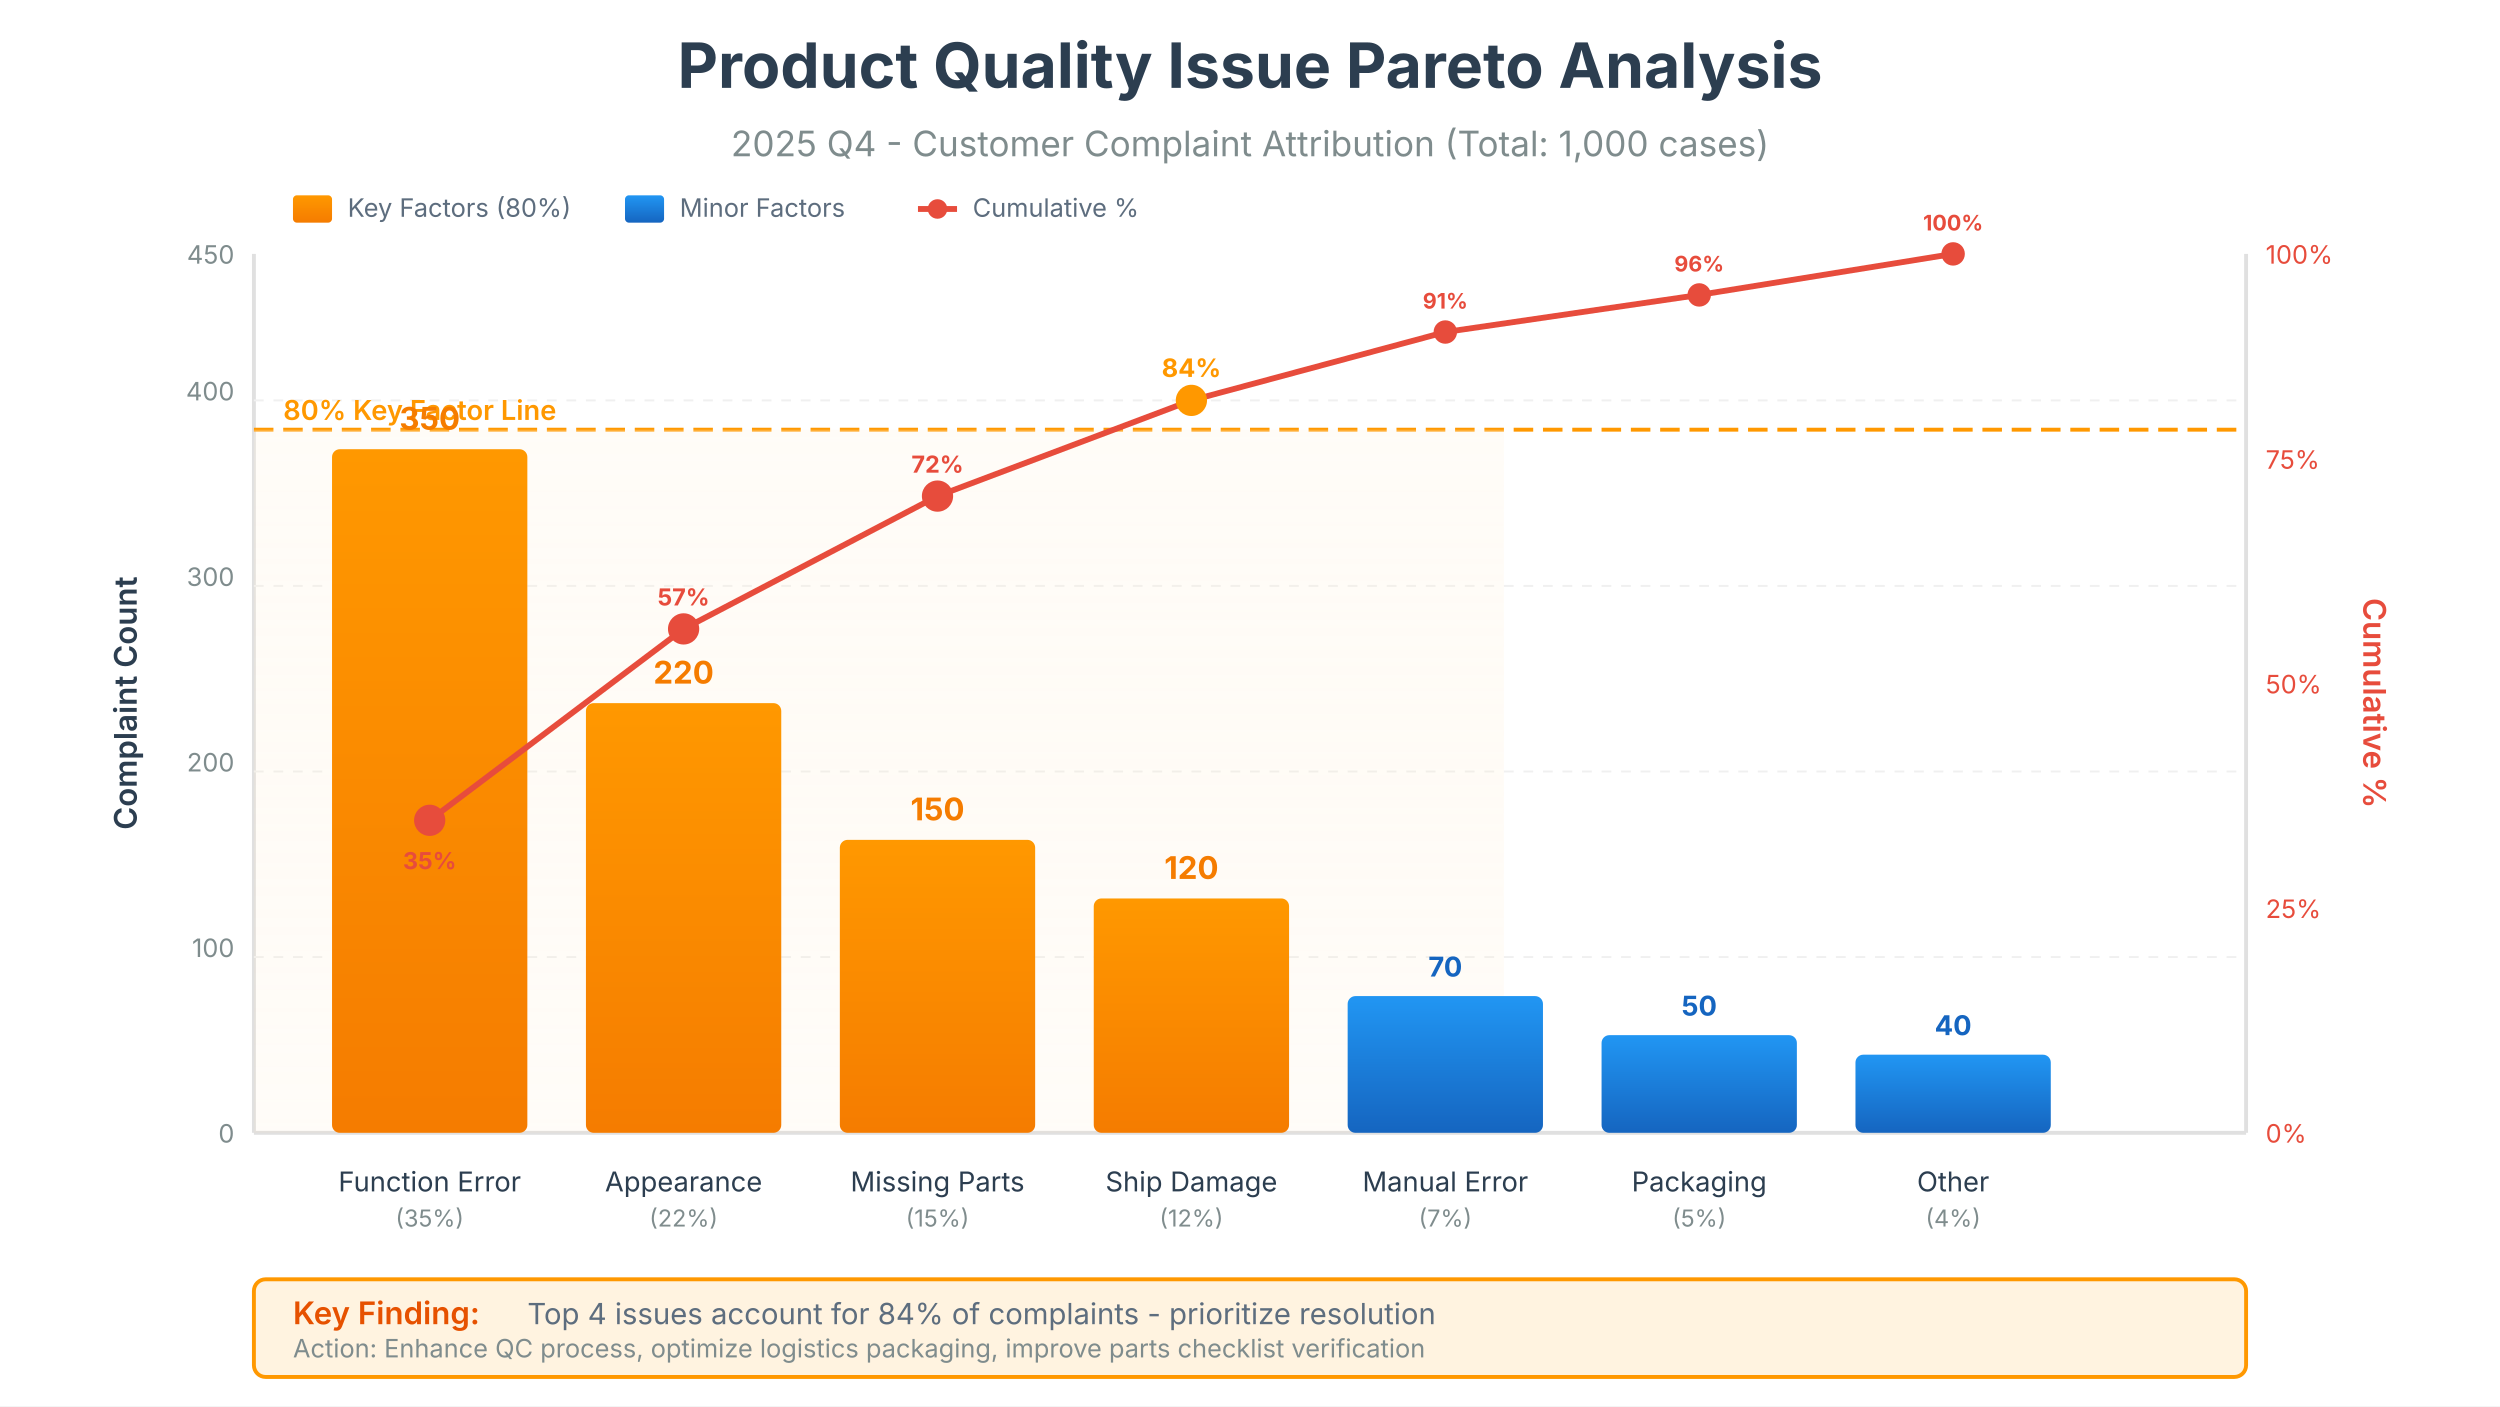
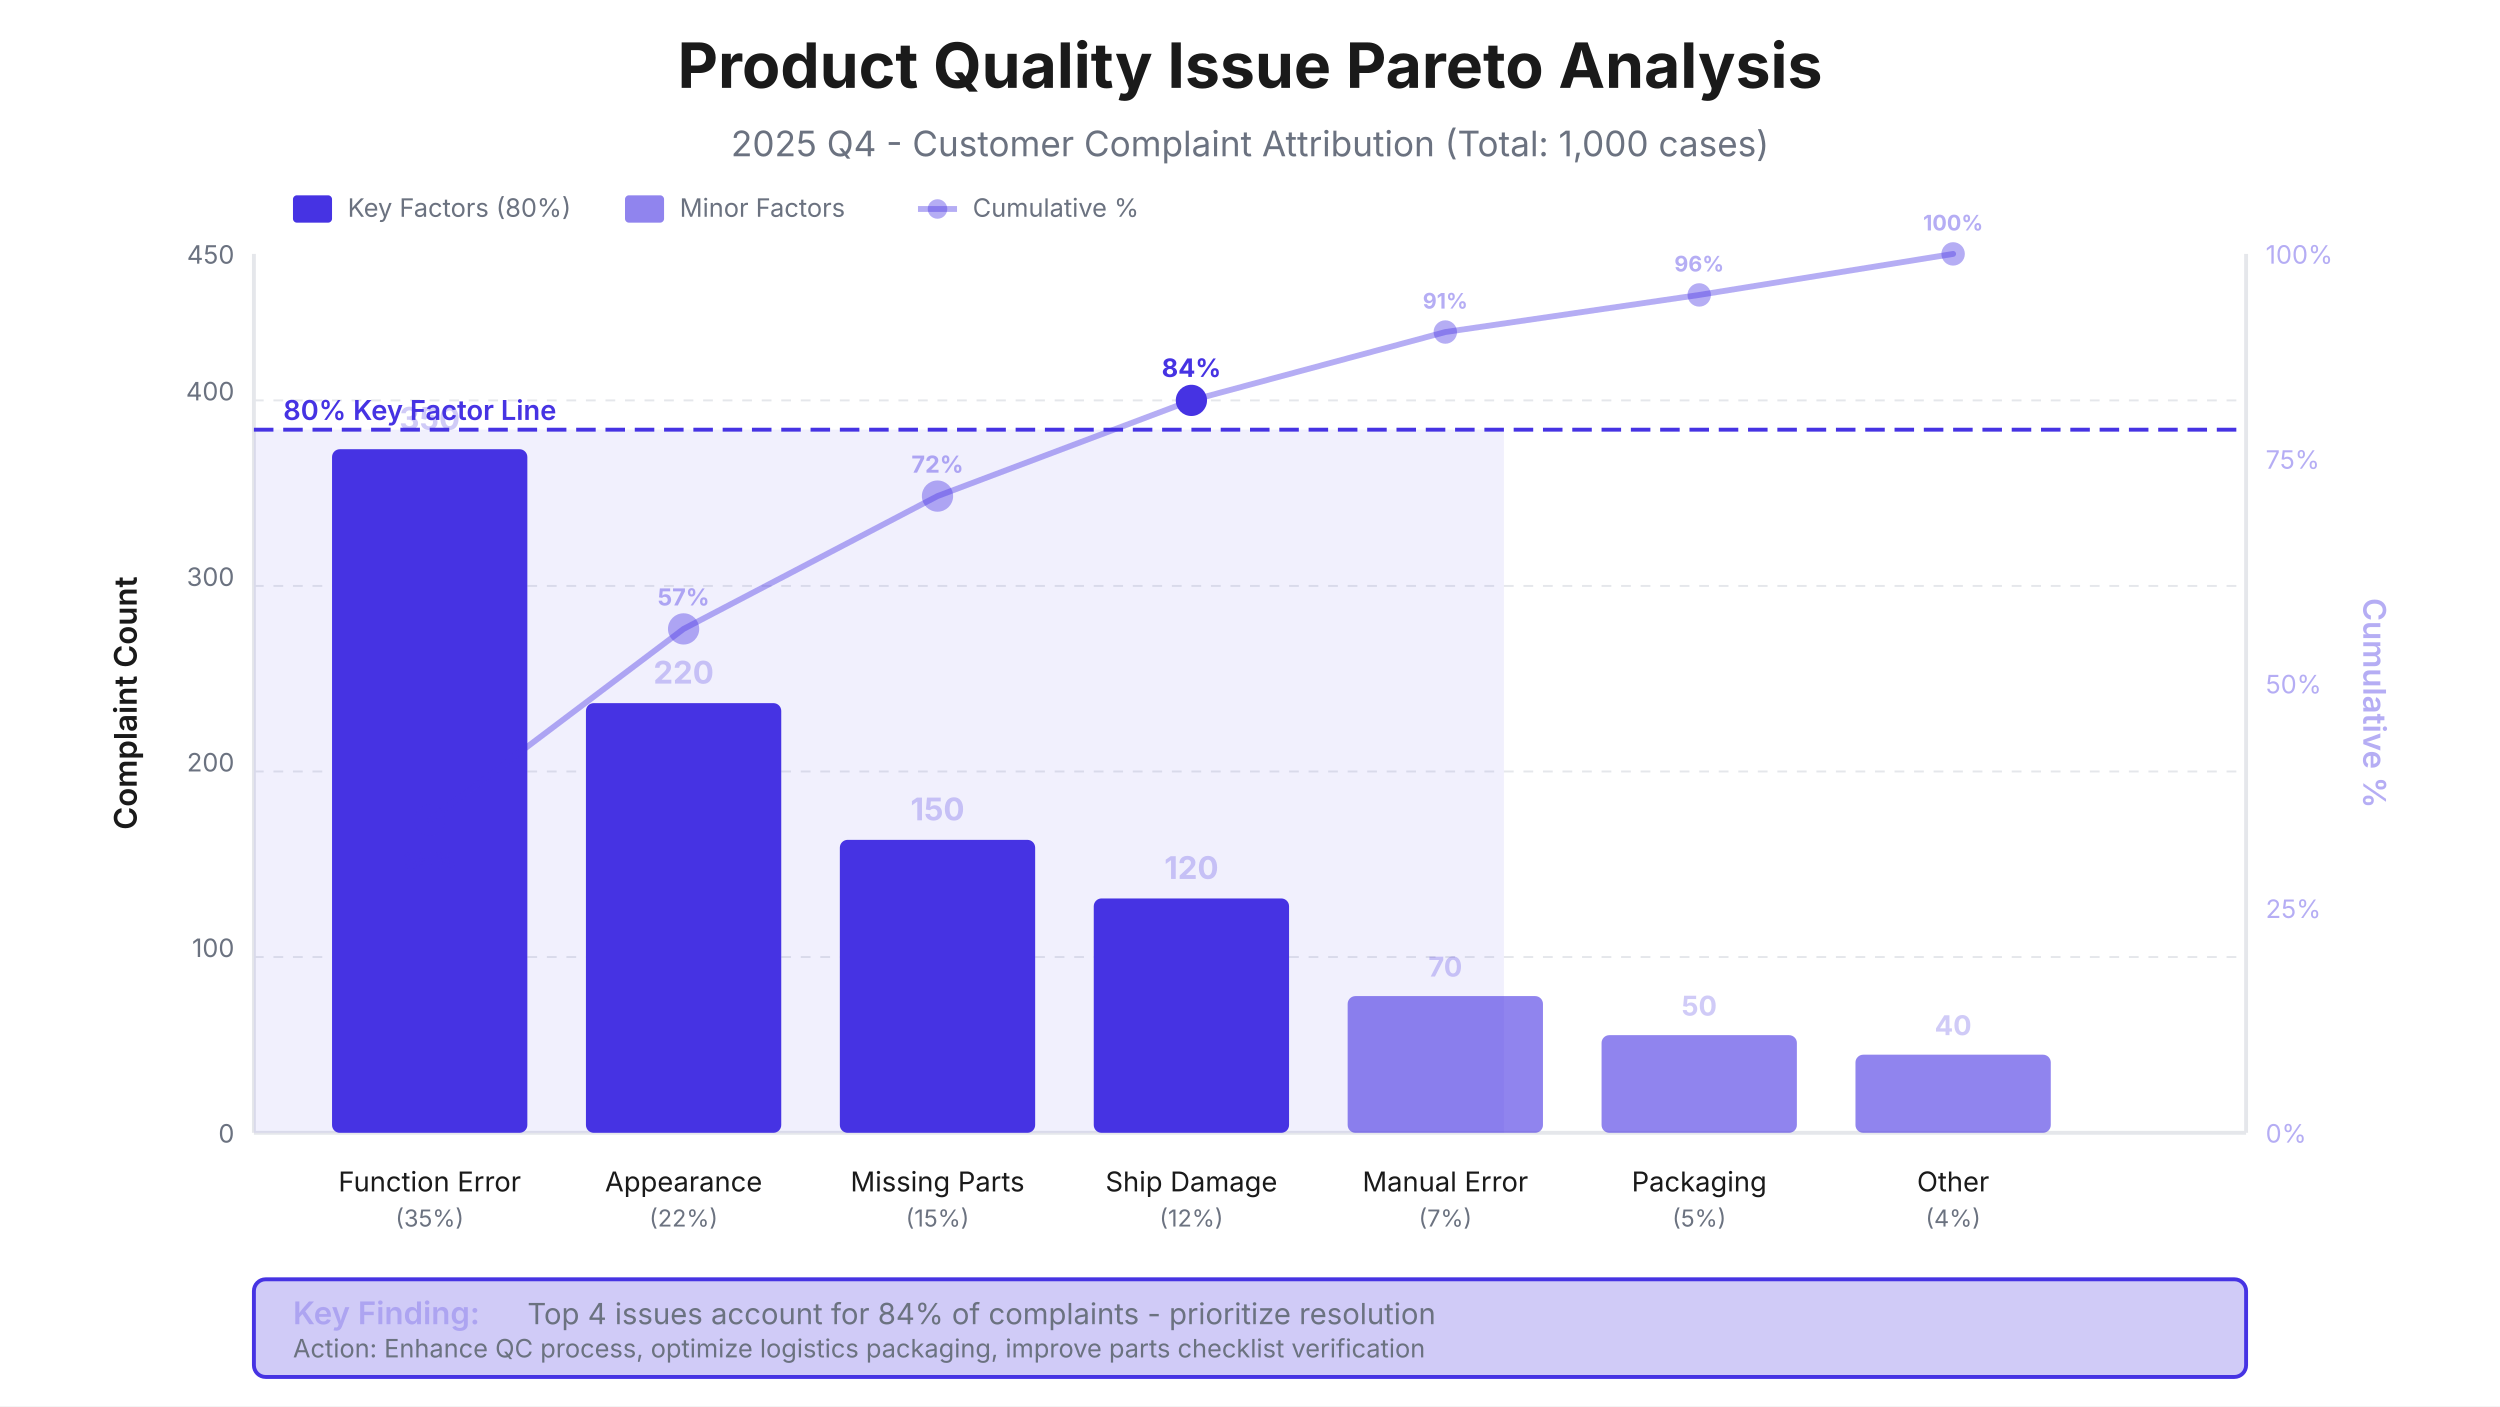
<svg xmlns="http://www.w3.org/2000/svg" viewBox="0 0 1280 720" width="1280" height="720">
  <defs>
-     <linearGradient id="paretoBarGrad" x1="0%" y1="0%" x2="0%" y2="100%">
-       <stop offset="0%" style="stop-color:#2196F3;stop-opacity:1" />
-       <stop offset="100%" style="stop-color:#1565C0;stop-opacity:1" />
-     </linearGradient>
-     <linearGradient id="paretoBarHighlight" x1="0%" y1="0%" x2="0%" y2="100%">
-       <stop offset="0%" style="stop-color:#FF9800;stop-opacity:1" />
-       <stop offset="100%" style="stop-color:#F57C00;stop-opacity:1" />
-     </linearGradient>
-     <linearGradient id="cumulativeLineGrad" x1="0%" y1="0%" x2="100%" y2="0%">
-       <stop offset="0%" style="stop-color:#E74C3C;stop-opacity:1" />
-       <stop offset="100%" style="stop-color:#C0392B;stop-opacity:1" />
-     </linearGradient>
-     <linearGradient id="areaFill80" x1="0%" y1="0%" x2="0%" y2="100%">
-       <stop offset="0%" style="stop-color:#FFF3E0;stop-opacity:0.8" />
-       <stop offset="100%" style="stop-color:#FFE0B2;stop-opacity:0.3" />
-     </linearGradient>
-   </defs>
+         
+         
+         
+         
+         
+         
+         
+     </defs>
  <rect width="1280" height="720" fill="#FFFFFF" />
-   <text x="640" y="45" font-family="-apple-system, BlinkMacSystemFont, 'Segoe UI', 'PingFang SC', 'Microsoft YaHei', sans-serif" font-size="32" font-weight="bold" fill="#2C3E50" text-anchor="middle">
+   <text x="640" y="45" font-family="-apple-system, BlinkMacSystemFont, 'Segoe UI', 'PingFang SC', 'Microsoft YaHei', sans-serif" font-size="32" font-weight="bold" fill="#1A1A1A" text-anchor="middle">
    <tspan>Product Quality Issue Pareto Analysis</tspan>
  </text>
-   <text x="640" y="80" font-family="-apple-system, BlinkMacSystemFont, 'Segoe UI', 'PingFang SC', 'Microsoft YaHei', sans-serif" font-size="18" fill="#7F8C8D" text-anchor="middle">
+   <text x="640" y="80" font-family="-apple-system, BlinkMacSystemFont, 'Segoe UI', 'PingFang SC', 'Microsoft YaHei', sans-serif" font-size="18" fill="#6B7280" text-anchor="middle">
    <tspan>2025 Q4 - Customer Complaint Attribution (Total: 1,000 cases)</tspan>
  </text>
  <g id="legend" transform="translate(150, 100)">
-     <rect x="0" y="0" width="20" height="14" fill="url(#paretoBarHighlight)" rx="2" />
-     <text x="28" y="11" font-family="-apple-system, BlinkMacSystemFont, 'Segoe UI', 'PingFang SC', 'Microsoft YaHei', sans-serif" font-size="13" fill="#5D6D7E">
+     <rect x="0" y="0" width="20" height="14" fill="#4633E3" rx="2" />
+     <text x="28" y="11" font-family="-apple-system, BlinkMacSystemFont, 'Segoe UI', 'PingFang SC', 'Microsoft YaHei', sans-serif" font-size="13" fill="#6B7280">
      <tspan>Key Factors (80%)</tspan>
    </text>
-     <rect x="170" y="0" width="20" height="14" fill="url(#paretoBarGrad)" rx="2" />
-     <text x="198" y="11" font-family="-apple-system, BlinkMacSystemFont, 'Segoe UI', 'PingFang SC', 'Microsoft YaHei', sans-serif" font-size="13" fill="#5D6D7E">
+     <rect x="170" y="0" width="20" height="14" fill="#4633E3" fill-opacity="0.6" rx="2" />
+     <text x="198" y="11" font-family="-apple-system, BlinkMacSystemFont, 'Segoe UI', 'PingFang SC', 'Microsoft YaHei', sans-serif" font-size="13" fill="#6B7280">
      <tspan>Minor Factors</tspan>
    </text>
-     <line x1="320" y1="7" x2="340" y2="7" stroke="#E74C3C" stroke-width="3" />
-     <circle cx="330" cy="7" r="5" fill="#E74C3C" />
-     <text x="348" y="11" font-family="-apple-system, BlinkMacSystemFont, 'Segoe UI', 'PingFang SC', 'Microsoft YaHei', sans-serif" font-size="13" fill="#5D6D7E">
+     <line x1="320" y1="7" x2="340" y2="7" stroke="#4633E3" stroke-opacity="0.4" stroke-width="3" />
+     <circle cx="330" cy="7" r="5" fill="#4633E3" fill-opacity="0.4" />
+     <text x="348" y="11" font-family="-apple-system, BlinkMacSystemFont, 'Segoe UI', 'PingFang SC', 'Microsoft YaHei', sans-serif" font-size="13" fill="#6B7280">
      <tspan>Cumulative %</tspan>
    </text>
  </g>
-   <line x1="130" y1="130" x2="130" y2="580" stroke="#E0E0E0" stroke-width="2" />
-   <text x="70" y="360" font-family="-apple-system, BlinkMacSystemFont, 'Segoe UI', 'PingFang SC', 'Microsoft YaHei', sans-serif" font-size="16" font-weight="600" fill="#2C3E50" text-anchor="middle" transform="rotate(-90, 70, 360)">
+   <line x1="130" y1="130" x2="130" y2="580" stroke="#E5E7EB" stroke-width="2" />
+   <text x="70" y="360" font-family="-apple-system, BlinkMacSystemFont, 'Segoe UI', 'PingFang SC', 'Microsoft YaHei', sans-serif" font-size="16" font-weight="600" fill="#1A1A1A" text-anchor="middle" transform="rotate(-90, 70, 360)">
    <tspan>Complaint Count</tspan>
  </text>
-   <text x="120" y="585" font-family="-apple-system, BlinkMacSystemFont, 'Segoe UI', sans-serif" font-size="13" fill="#7F8C8D" text-anchor="end">
+   <text x="120" y="585" font-family="-apple-system, BlinkMacSystemFont, 'Segoe UI', sans-serif" font-size="13" fill="#6B7280" text-anchor="end">
    <tspan>0</tspan>
  </text>
-   <text x="120" y="490" font-family="-apple-system, BlinkMacSystemFont, 'Segoe UI', sans-serif" font-size="13" fill="#7F8C8D" text-anchor="end">
+   <text x="120" y="490" font-family="-apple-system, BlinkMacSystemFont, 'Segoe UI', sans-serif" font-size="13" fill="#6B7280" text-anchor="end">
    <tspan>100</tspan>
  </text>
-   <text x="120" y="395" font-family="-apple-system, BlinkMacSystemFont, 'Segoe UI', sans-serif" font-size="13" fill="#7F8C8D" text-anchor="end">
+   <text x="120" y="395" font-family="-apple-system, BlinkMacSystemFont, 'Segoe UI', sans-serif" font-size="13" fill="#6B7280" text-anchor="end">
    <tspan>200</tspan>
  </text>
-   <text x="120" y="300" font-family="-apple-system, BlinkMacSystemFont, 'Segoe UI', sans-serif" font-size="13" fill="#7F8C8D" text-anchor="end">
+   <text x="120" y="300" font-family="-apple-system, BlinkMacSystemFont, 'Segoe UI', sans-serif" font-size="13" fill="#6B7280" text-anchor="end">
    <tspan>300</tspan>
  </text>
-   <text x="120" y="205" font-family="-apple-system, BlinkMacSystemFont, 'Segoe UI', sans-serif" font-size="13" fill="#7F8C8D" text-anchor="end">
+   <text x="120" y="205" font-family="-apple-system, BlinkMacSystemFont, 'Segoe UI', sans-serif" font-size="13" fill="#6B7280" text-anchor="end">
    <tspan>400</tspan>
  </text>
-   <text x="120" y="135" font-family="-apple-system, BlinkMacSystemFont, 'Segoe UI', sans-serif" font-size="13" fill="#7F8C8D" text-anchor="end">
+   <text x="120" y="135" font-family="-apple-system, BlinkMacSystemFont, 'Segoe UI', sans-serif" font-size="13" fill="#6B7280" text-anchor="end">
    <tspan>450</tspan>
  </text>
-   <line x1="1150" y1="130" x2="1150" y2="580" stroke="#E0E0E0" stroke-width="2" />
-   <text x="1210" y="360" font-family="-apple-system, BlinkMacSystemFont, 'Segoe UI', 'PingFang SC', 'Microsoft YaHei', sans-serif" font-size="16" font-weight="600" fill="#E74C3C" text-anchor="middle" transform="rotate(90, 1210, 360)">
+   <line x1="1150" y1="130" x2="1150" y2="580" stroke="#E5E7EB" stroke-width="2" />
+   <text x="1210" y="360" font-family="-apple-system, BlinkMacSystemFont, 'Segoe UI', 'PingFang SC', 'Microsoft YaHei', sans-serif" font-size="16" font-weight="600" fill="#4633E3" fill-opacity="0.4" text-anchor="middle" transform="rotate(90, 1210, 360)">
    <tspan>Cumulative %</tspan>
  </text>
-   <text x="1160" y="585" font-family="-apple-system, BlinkMacSystemFont, 'Segoe UI', sans-serif" font-size="13" fill="#E74C3C">
+   <text x="1160" y="585" font-family="-apple-system, BlinkMacSystemFont, 'Segoe UI', sans-serif" font-size="13" fill="#4633E3" fill-opacity="0.4">
    <tspan>0%</tspan>
  </text>
-   <text x="1160" y="470" font-family="-apple-system, BlinkMacSystemFont, 'Segoe UI', sans-serif" font-size="13" fill="#E74C3C">
+   <text x="1160" y="470" font-family="-apple-system, BlinkMacSystemFont, 'Segoe UI', sans-serif" font-size="13" fill="#4633E3" fill-opacity="0.4">
    <tspan>25%</tspan>
  </text>
-   <text x="1160" y="355" font-family="-apple-system, BlinkMacSystemFont, 'Segoe UI', sans-serif" font-size="13" fill="#E74C3C">
+   <text x="1160" y="355" font-family="-apple-system, BlinkMacSystemFont, 'Segoe UI', sans-serif" font-size="13" fill="#4633E3" fill-opacity="0.4">
    <tspan>50%</tspan>
  </text>
-   <text x="1160" y="240" font-family="-apple-system, BlinkMacSystemFont, 'Segoe UI', sans-serif" font-size="13" fill="#E74C3C">
+   <text x="1160" y="240" font-family="-apple-system, BlinkMacSystemFont, 'Segoe UI', sans-serif" font-size="13" fill="#4633E3" fill-opacity="0.4">
    <tspan>75%</tspan>
  </text>
-   <text x="1160" y="135" font-family="-apple-system, BlinkMacSystemFont, 'Segoe UI', sans-serif" font-size="13" fill="#E74C3C">
+   <text x="1160" y="135" font-family="-apple-system, BlinkMacSystemFont, 'Segoe UI', sans-serif" font-size="13" fill="#4633E3" fill-opacity="0.4">
    <tspan>100%</tspan>
  </text>
-   <line x1="130" y1="580" x2="1150" y2="580" stroke="#E0E0E0" stroke-width="2" />
-   <line x1="130" y1="490" x2="1150" y2="490" stroke="#F0F0F0" stroke-width="1" stroke-dasharray="5,5" />
-   <line x1="130" y1="395" x2="1150" y2="395" stroke="#F0F0F0" stroke-width="1" stroke-dasharray="5,5" />
-   <line x1="130" y1="300" x2="1150" y2="300" stroke="#F0F0F0" stroke-width="1" stroke-dasharray="5,5" />
-   <line x1="130" y1="205" x2="1150" y2="205" stroke="#F0F0F0" stroke-width="1" stroke-dasharray="5,5" />
-   <line x1="130" y1="220" x2="1150" y2="220" stroke="#FF9800" stroke-width="2" stroke-dasharray="10,5" />
-   <text x="145" y="215" font-family="-apple-system, BlinkMacSystemFont, 'Segoe UI', sans-serif" font-size="14" font-weight="600" fill="#FF9800">
+   <line x1="130" y1="580" x2="1150" y2="580" stroke="#E5E7EB" stroke-width="2" />
+   <line x1="130" y1="490" x2="1150" y2="490" stroke="#E5E7EB" stroke-width="1" stroke-dasharray="5,5" />
+   <line x1="130" y1="395" x2="1150" y2="395" stroke="#E5E7EB" stroke-width="1" stroke-dasharray="5,5" />
+   <line x1="130" y1="300" x2="1150" y2="300" stroke="#E5E7EB" stroke-width="1" stroke-dasharray="5,5" />
+   <line x1="130" y1="205" x2="1150" y2="205" stroke="#E5E7EB" stroke-width="1" stroke-dasharray="5,5" />
+   <line x1="130" y1="220" x2="1150" y2="220" stroke="#4633E3" stroke-width="2" stroke-dasharray="10,5" />
+   <text x="145" y="215" font-family="-apple-system, BlinkMacSystemFont, 'Segoe UI', sans-serif" font-size="14" font-weight="600" fill="#4633E3">
    <tspan>80% Key Factor Line</tspan>
  </text>
-   <rect x="130" y="220" width="640" height="360" fill="url(#areaFill80)" opacity="0.3" />
-   <rect x="170" y="230" width="100" height="350" fill="url(#paretoBarHighlight)" rx="4" />
-   <text x="220" y="220" font-family="-apple-system, BlinkMacSystemFont, 'Segoe UI', sans-serif" font-size="16" font-weight="bold" fill="#F57C00" text-anchor="middle">
+   <rect x="130" y="220" width="640" height="360" fill="#4633E3" fill-opacity="0.25" opacity="0.3" />
+   <rect x="170" y="230" width="100" height="350" fill="#4633E3" rx="4" />
+   <text x="220" y="220" font-family="-apple-system, BlinkMacSystemFont, 'Segoe UI', sans-serif" font-size="16" font-weight="bold" fill="#4633E3" fill-opacity="0.25" text-anchor="middle">
    <tspan>350</tspan>
  </text>
-   <text x="220" y="610" font-family="-apple-system, BlinkMacSystemFont, 'Segoe UI', 'PingFang SC', 'Microsoft YaHei', sans-serif" font-size="14" fill="#2C3E50" text-anchor="middle">
+   <text x="220" y="610" font-family="-apple-system, BlinkMacSystemFont, 'Segoe UI', 'PingFang SC', 'Microsoft YaHei', sans-serif" font-size="14" fill="#1A1A1A" text-anchor="middle">
    <tspan>Function Error</tspan>
  </text>
-   <text x="220" y="628" font-family="-apple-system, BlinkMacSystemFont, 'Segoe UI', sans-serif" font-size="12" fill="#7F8C8D" text-anchor="middle">
+   <text x="220" y="628" font-family="-apple-system, BlinkMacSystemFont, 'Segoe UI', sans-serif" font-size="12" fill="#6B7280" text-anchor="middle">
    <tspan>(35%)</tspan>
  </text>
-   <rect x="300" y="360" width="100" height="220" fill="url(#paretoBarHighlight)" rx="4" />
-   <text x="350" y="350" font-family="-apple-system, BlinkMacSystemFont, 'Segoe UI', sans-serif" font-size="16" font-weight="bold" fill="#F57C00" text-anchor="middle">
+   <rect x="300" y="360" width="100" height="220" fill="#4633E3" rx="4" />
+   <text x="350" y="350" font-family="-apple-system, BlinkMacSystemFont, 'Segoe UI', sans-serif" font-size="16" font-weight="bold" fill="#4633E3" fill-opacity="0.25" text-anchor="middle">
    <tspan>220</tspan>
  </text>
-   <text x="350" y="610" font-family="-apple-system, BlinkMacSystemFont, 'Segoe UI', 'PingFang SC', 'Microsoft YaHei', sans-serif" font-size="14" fill="#2C3E50" text-anchor="middle">
+   <text x="350" y="610" font-family="-apple-system, BlinkMacSystemFont, 'Segoe UI', 'PingFang SC', 'Microsoft YaHei', sans-serif" font-size="14" fill="#1A1A1A" text-anchor="middle">
    <tspan>Appearance</tspan>
  </text>
-   <text x="350" y="628" font-family="-apple-system, BlinkMacSystemFont, 'Segoe UI', sans-serif" font-size="12" fill="#7F8C8D" text-anchor="middle">
+   <text x="350" y="628" font-family="-apple-system, BlinkMacSystemFont, 'Segoe UI', sans-serif" font-size="12" fill="#6B7280" text-anchor="middle">
    <tspan>(22%)</tspan>
  </text>
-   <rect x="430" y="430" width="100" height="150" fill="url(#paretoBarHighlight)" rx="4" />
-   <text x="480" y="420" font-family="-apple-system, BlinkMacSystemFont, 'Segoe UI', sans-serif" font-size="16" font-weight="bold" fill="#F57C00" text-anchor="middle">
+   <rect x="430" y="430" width="100" height="150" fill="#4633E3" rx="4" />
+   <text x="480" y="420" font-family="-apple-system, BlinkMacSystemFont, 'Segoe UI', sans-serif" font-size="16" font-weight="bold" fill="#4633E3" fill-opacity="0.25" text-anchor="middle">
    <tspan>150</tspan>
  </text>
-   <text x="480" y="610" font-family="-apple-system, BlinkMacSystemFont, 'Segoe UI', 'PingFang SC', 'Microsoft YaHei', sans-serif" font-size="14" fill="#2C3E50" text-anchor="middle">
+   <text x="480" y="610" font-family="-apple-system, BlinkMacSystemFont, 'Segoe UI', 'PingFang SC', 'Microsoft YaHei', sans-serif" font-size="14" fill="#1A1A1A" text-anchor="middle">
    <tspan>Missing Parts</tspan>
  </text>
-   <text x="480" y="628" font-family="-apple-system, BlinkMacSystemFont, 'Segoe UI', sans-serif" font-size="12" fill="#7F8C8D" text-anchor="middle">
+   <text x="480" y="628" font-family="-apple-system, BlinkMacSystemFont, 'Segoe UI', sans-serif" font-size="12" fill="#6B7280" text-anchor="middle">
    <tspan>(15%)</tspan>
  </text>
-   <rect x="560" y="460" width="100" height="120" fill="url(#paretoBarHighlight)" rx="4" />
-   <text x="610" y="450" font-family="-apple-system, BlinkMacSystemFont, 'Segoe UI', sans-serif" font-size="16" font-weight="bold" fill="#F57C00" text-anchor="middle">
+   <rect x="560" y="460" width="100" height="120" fill="#4633E3" rx="4" />
+   <text x="610" y="450" font-family="-apple-system, BlinkMacSystemFont, 'Segoe UI', sans-serif" font-size="16" font-weight="bold" fill="#4633E3" fill-opacity="0.25" text-anchor="middle">
    <tspan>120</tspan>
  </text>
-   <text x="610" y="610" font-family="-apple-system, BlinkMacSystemFont, 'Segoe UI', 'PingFang SC', 'Microsoft YaHei', sans-serif" font-size="14" fill="#2C3E50" text-anchor="middle">
+   <text x="610" y="610" font-family="-apple-system, BlinkMacSystemFont, 'Segoe UI', 'PingFang SC', 'Microsoft YaHei', sans-serif" font-size="14" fill="#1A1A1A" text-anchor="middle">
    <tspan>Ship Damage</tspan>
  </text>
-   <text x="610" y="628" font-family="-apple-system, BlinkMacSystemFont, 'Segoe UI', sans-serif" font-size="12" fill="#7F8C8D" text-anchor="middle">
+   <text x="610" y="628" font-family="-apple-system, BlinkMacSystemFont, 'Segoe UI', sans-serif" font-size="12" fill="#6B7280" text-anchor="middle">
    <tspan>(12%)</tspan>
  </text>
-   <rect x="690" y="510" width="100" height="70" fill="url(#paretoBarGrad)" rx="4" />
-   <text x="740" y="500" font-family="-apple-system, BlinkMacSystemFont, 'Segoe UI', sans-serif" font-size="14" font-weight="bold" fill="#1565C0" text-anchor="middle">
+   <rect x="690" y="510" width="100" height="70" fill="#4633E3" fill-opacity="0.6" rx="4" />
+   <text x="740" y="500" font-family="-apple-system, BlinkMacSystemFont, 'Segoe UI', sans-serif" font-size="14" font-weight="bold" fill="#4633E3" fill-opacity="0.25" text-anchor="middle">
    <tspan>70</tspan>
  </text>
-   <text x="740" y="610" font-family="-apple-system, BlinkMacSystemFont, 'Segoe UI', 'PingFang SC', 'Microsoft YaHei', sans-serif" font-size="14" fill="#2C3E50" text-anchor="middle">
+   <text x="740" y="610" font-family="-apple-system, BlinkMacSystemFont, 'Segoe UI', 'PingFang SC', 'Microsoft YaHei', sans-serif" font-size="14" fill="#1A1A1A" text-anchor="middle">
    <tspan>Manual Error</tspan>
  </text>
-   <text x="740" y="628" font-family="-apple-system, BlinkMacSystemFont, 'Segoe UI', sans-serif" font-size="12" fill="#7F8C8D" text-anchor="middle">
+   <text x="740" y="628" font-family="-apple-system, BlinkMacSystemFont, 'Segoe UI', sans-serif" font-size="12" fill="#6B7280" text-anchor="middle">
    <tspan>(7%)</tspan>
  </text>
-   <rect x="820" y="530" width="100" height="50" fill="url(#paretoBarGrad)" rx="4" />
-   <text x="870" y="520" font-family="-apple-system, BlinkMacSystemFont, 'Segoe UI', sans-serif" font-size="14" font-weight="bold" fill="#1565C0" text-anchor="middle">
+   <rect x="820" y="530" width="100" height="50" fill="#4633E3" fill-opacity="0.6" rx="4" />
+   <text x="870" y="520" font-family="-apple-system, BlinkMacSystemFont, 'Segoe UI', sans-serif" font-size="14" font-weight="bold" fill="#4633E3" fill-opacity="0.25" text-anchor="middle">
    <tspan>50</tspan>
  </text>
-   <text x="870" y="610" font-family="-apple-system, BlinkMacSystemFont, 'Segoe UI', 'PingFang SC', 'Microsoft YaHei', sans-serif" font-size="14" fill="#2C3E50" text-anchor="middle">
+   <text x="870" y="610" font-family="-apple-system, BlinkMacSystemFont, 'Segoe UI', 'PingFang SC', 'Microsoft YaHei', sans-serif" font-size="14" fill="#1A1A1A" text-anchor="middle">
    <tspan>Packaging</tspan>
  </text>
-   <text x="870" y="628" font-family="-apple-system, BlinkMacSystemFont, 'Segoe UI', sans-serif" font-size="12" fill="#7F8C8D" text-anchor="middle">
+   <text x="870" y="628" font-family="-apple-system, BlinkMacSystemFont, 'Segoe UI', sans-serif" font-size="12" fill="#6B7280" text-anchor="middle">
    <tspan>(5%)</tspan>
  </text>
-   <rect x="950" y="540" width="100" height="40" fill="url(#paretoBarGrad)" rx="4" />
-   <text x="1000" y="530" font-family="-apple-system, BlinkMacSystemFont, 'Segoe UI', sans-serif" font-size="14" font-weight="bold" fill="#1565C0" text-anchor="middle">
+   <rect x="950" y="540" width="100" height="40" fill="#4633E3" fill-opacity="0.6" rx="4" />
+   <text x="1000" y="530" font-family="-apple-system, BlinkMacSystemFont, 'Segoe UI', sans-serif" font-size="14" font-weight="bold" fill="#4633E3" fill-opacity="0.25" text-anchor="middle">
    <tspan>40</tspan>
  </text>
-   <text x="1000" y="610" font-family="-apple-system, BlinkMacSystemFont, 'Segoe UI', 'PingFang SC', 'Microsoft YaHei', sans-serif" font-size="14" fill="#2C3E50" text-anchor="middle">
+   <text x="1000" y="610" font-family="-apple-system, BlinkMacSystemFont, 'Segoe UI', 'PingFang SC', 'Microsoft YaHei', sans-serif" font-size="14" fill="#1A1A1A" text-anchor="middle">
    <tspan>Other</tspan>
  </text>
-   <text x="1000" y="628" font-family="-apple-system, BlinkMacSystemFont, 'Segoe UI', sans-serif" font-size="12" fill="#7F8C8D" text-anchor="middle">
+   <text x="1000" y="628" font-family="-apple-system, BlinkMacSystemFont, 'Segoe UI', sans-serif" font-size="12" fill="#6B7280" text-anchor="middle">
    <tspan>(4%)</tspan>
  </text>
-   <polyline points="220,420 350,322 480,254 610,205 740,170 870,151 1000,130" fill="none" stroke="#E74C3C" stroke-width="3" stroke-linecap="round" stroke-linejoin="round" />
-   <circle cx="220" cy="420" r="8" fill="#E74C3C" />
-   <text x="220" y="445" font-family="-apple-system, BlinkMacSystemFont, 'Segoe UI', sans-serif" font-size="12" font-weight="bold" fill="#E74C3C" text-anchor="middle">
+   <polyline points="220,420 350,322 480,254 610,205 740,170 870,151 1000,130" fill="none" stroke="#4633E3" stroke-opacity="0.4" stroke-width="3" stroke-linecap="round" stroke-linejoin="round" />
+   <circle cx="220" cy="420" r="8" fill="#4633E3" fill-opacity="0.4" />
+   <text x="220" y="445" font-family="-apple-system, BlinkMacSystemFont, 'Segoe UI', sans-serif" font-size="12" font-weight="bold" fill="#4633E3" fill-opacity="0.4" text-anchor="middle">
    <tspan>35%</tspan>
  </text>
-   <circle cx="350" cy="322" r="8" fill="#E74C3C" />
-   <text x="350" y="310" font-family="-apple-system, BlinkMacSystemFont, 'Segoe UI', sans-serif" font-size="12" font-weight="bold" fill="#E74C3C" text-anchor="middle">
+   <circle cx="350" cy="322" r="8" fill="#4633E3" fill-opacity="0.4" />
+   <text x="350" y="310" font-family="-apple-system, BlinkMacSystemFont, 'Segoe UI', sans-serif" font-size="12" font-weight="bold" fill="#4633E3" fill-opacity="0.4" text-anchor="middle">
    <tspan>57%</tspan>
  </text>
-   <circle cx="480" cy="254" r="8" fill="#E74C3C" />
-   <text x="480" y="242" font-family="-apple-system, BlinkMacSystemFont, 'Segoe UI', sans-serif" font-size="12" font-weight="bold" fill="#E74C3C" text-anchor="middle">
+   <circle cx="480" cy="254" r="8" fill="#4633E3" fill-opacity="0.4" />
+   <text x="480" y="242" font-family="-apple-system, BlinkMacSystemFont, 'Segoe UI', sans-serif" font-size="12" font-weight="bold" fill="#4633E3" fill-opacity="0.4" text-anchor="middle">
    <tspan>72%</tspan>
  </text>
-   <circle cx="610" cy="205" r="8" fill="#FF9800" />
-   <text x="610" y="193" font-family="-apple-system, BlinkMacSystemFont, 'Segoe UI', sans-serif" font-size="13" font-weight="bold" fill="#FF9800" text-anchor="middle">
+   <circle cx="610" cy="205" r="8" fill="#4633E3" />
+   <text x="610" y="193" font-family="-apple-system, BlinkMacSystemFont, 'Segoe UI', sans-serif" font-size="13" font-weight="bold" fill="#4633E3" text-anchor="middle">
    <tspan>84%</tspan>
  </text>
-   <circle cx="740" cy="170" r="6" fill="#E74C3C" />
-   <text x="740" y="158" font-family="-apple-system, BlinkMacSystemFont, 'Segoe UI', sans-serif" font-size="11" font-weight="bold" fill="#E74C3C" text-anchor="middle">
+   <circle cx="740" cy="170" r="6" fill="#4633E3" fill-opacity="0.4" />
+   <text x="740" y="158" font-family="-apple-system, BlinkMacSystemFont, 'Segoe UI', sans-serif" font-size="11" font-weight="bold" fill="#4633E3" fill-opacity="0.4" text-anchor="middle">
    <tspan>91%</tspan>
  </text>
-   <circle cx="870" cy="151" r="6" fill="#E74C3C" />
-   <text x="870" y="139" font-family="-apple-system, BlinkMacSystemFont, 'Segoe UI', sans-serif" font-size="11" font-weight="bold" fill="#E74C3C" text-anchor="middle">
+   <circle cx="870" cy="151" r="6" fill="#4633E3" fill-opacity="0.4" />
+   <text x="870" y="139" font-family="-apple-system, BlinkMacSystemFont, 'Segoe UI', sans-serif" font-size="11" font-weight="bold" fill="#4633E3" fill-opacity="0.4" text-anchor="middle">
    <tspan>96%</tspan>
  </text>
-   <circle cx="1000" cy="130" r="6" fill="#E74C3C" />
-   <text x="1000" y="118" font-family="-apple-system, BlinkMacSystemFont, 'Segoe UI', sans-serif" font-size="11" font-weight="bold" fill="#E74C3C" text-anchor="middle">
+   <circle cx="1000" cy="130" r="6" fill="#4633E3" fill-opacity="0.4" />
+   <text x="1000" y="118" font-family="-apple-system, BlinkMacSystemFont, 'Segoe UI', sans-serif" font-size="11" font-weight="bold" fill="#4633E3" fill-opacity="0.4" text-anchor="middle">
    <tspan>100%</tspan>
  </text>
-   <rect x="130" y="655" width="1020" height="50" rx="6" fill="#FFF3E0" stroke="#FF9800" stroke-width="2" />
-   <text x="150" y="678" font-family="-apple-system, BlinkMacSystemFont, 'Segoe UI', 'PingFang SC', 'Microsoft YaHei', sans-serif" font-size="16" font-weight="600" fill="#E65100">
+   <rect x="130" y="655" width="1020" height="50" rx="6" fill="#4633E3" fill-opacity="0.25" stroke="#4633E3" stroke-width="2" />
+   <text x="150" y="678" font-family="-apple-system, BlinkMacSystemFont, 'Segoe UI', 'PingFang SC', 'Microsoft YaHei', sans-serif" font-size="16" font-weight="600" fill="#4633E3" fill-opacity="0.25">
    <tspan>Key Finding:</tspan>
  </text>
-   <text x="270" y="678" font-family="-apple-system, BlinkMacSystemFont, 'Segoe UI', 'PingFang SC', 'Microsoft YaHei', sans-serif" font-size="15" fill="#5D6D7E">
+   <text x="270" y="678" font-family="-apple-system, BlinkMacSystemFont, 'Segoe UI', 'PingFang SC', 'Microsoft YaHei', sans-serif" font-size="15" fill="#6B7280">
    <tspan>Top 4 issues account for 84% of complaints - prioritize resolution</tspan>
  </text>
-   <text x="150" y="695" font-family="-apple-system, BlinkMacSystemFont, 'Segoe UI', 'PingFang SC', 'Microsoft YaHei', sans-serif" font-size="13" fill="#7F8C8D">
+   <text x="150" y="695" font-family="-apple-system, BlinkMacSystemFont, 'Segoe UI', 'PingFang SC', 'Microsoft YaHei', sans-serif" font-size="13" fill="#6B7280">
    <tspan>Action: Enhance QC process, optimize logistics packaging, improve parts checklist verification</tspan>
  </text>
</svg>
